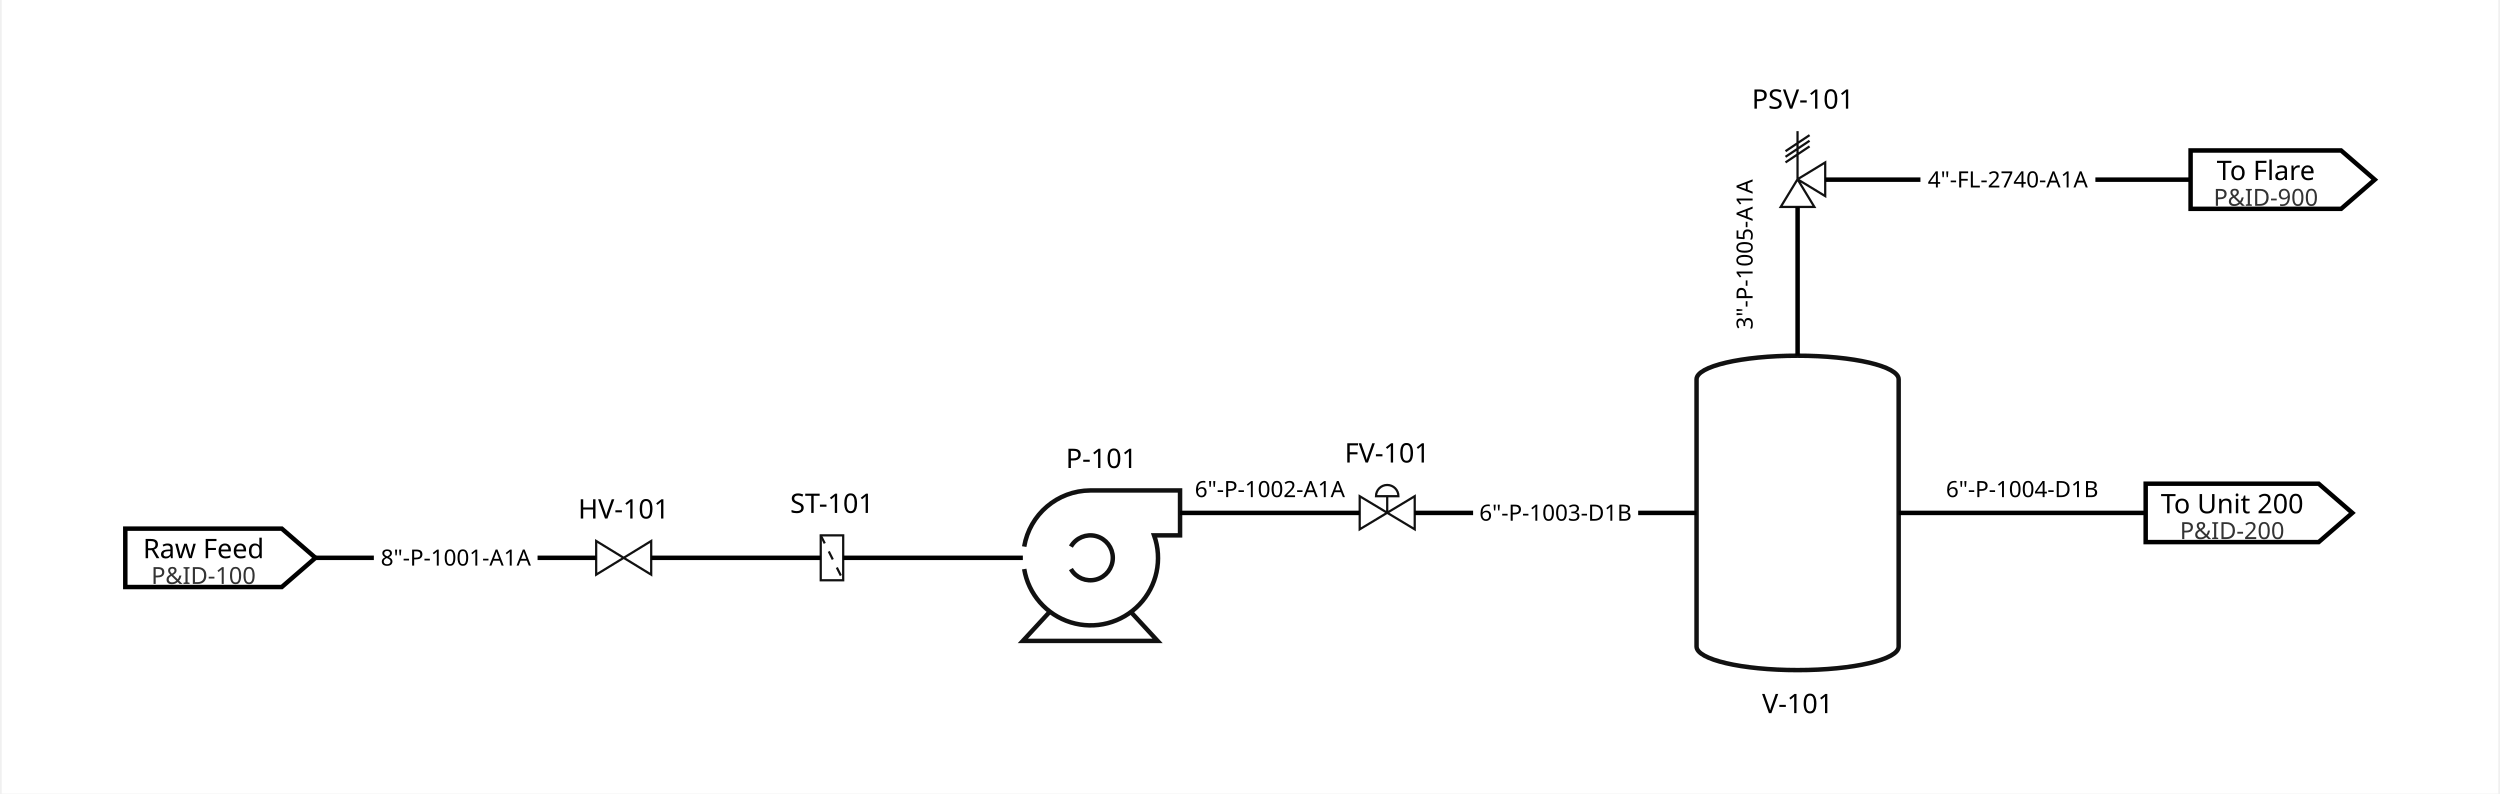
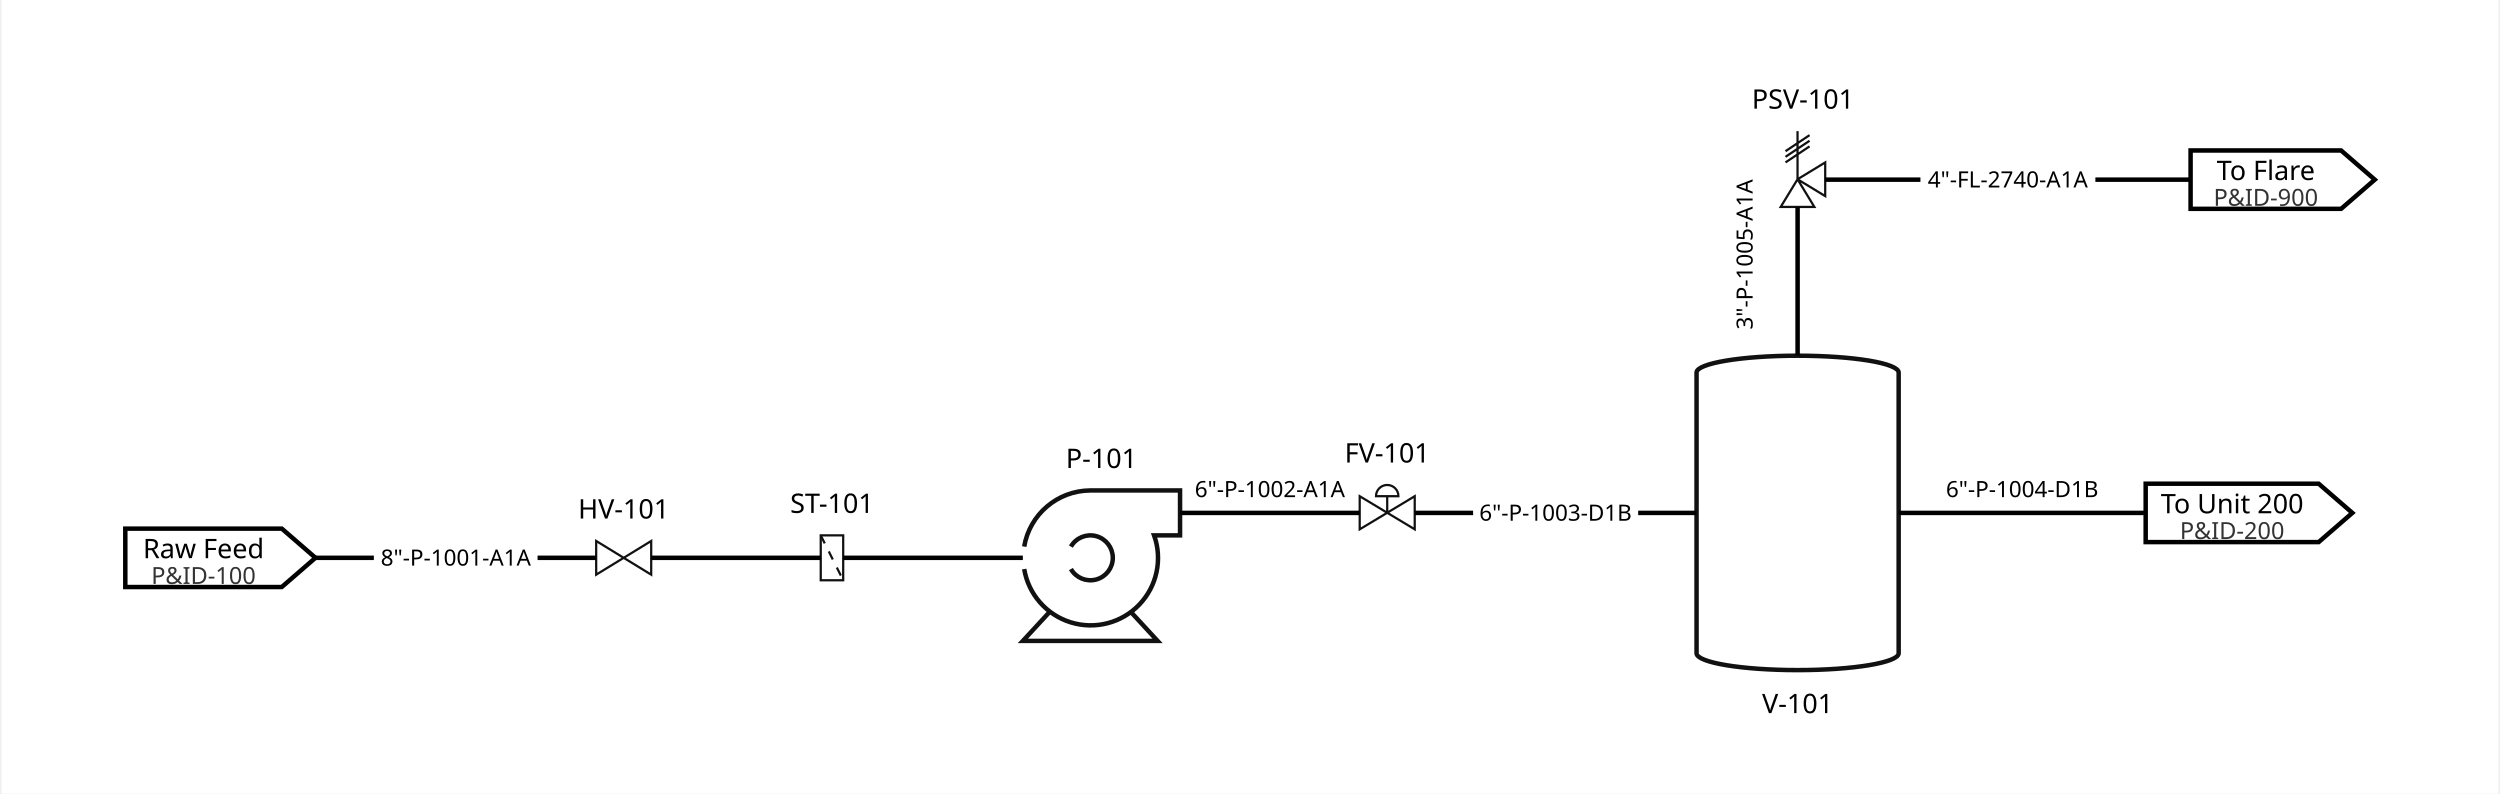
<svg xmlns="http://www.w3.org/2000/svg" width="1112" height="353" viewBox="-29.7 51.6 1111.7 353.4">
  <rect x="-29.7" y="51.6" width="1111.7" height="353.4" fill="white" />
  <defs>
    <symbol id="sym_fitting_strainer" viewBox="0 0 10.0 20.0" overflow="visible">
      <g transform="scale(0.25)">
        <rect x="0.0" y="0.0" width="40.0" height="80.0" fill="white" stroke="#111" stroke-width="4" />
        <path d="M 0.0 0.0 L 40.0 80.0" fill="none" stroke="#111" stroke-width="4" stroke-dasharray="16 16" />
      </g>
    </symbol>
    <symbol id="sym_pump" viewBox="0 0 70.0 67.0" overflow="visible">
      <path d="M 12.0 54.0 L 0.0 67.0 L 60.0 67.0 L 48.0 54.0" fill="white" stroke="#111" stroke-width="2.0" />
      <path d="M 0.6 25.0 A 30.0 30.0 0.0 0 1 30.0 0.0 L 70.0 0.0 L 70.0 20.0 L 58.45 20.0 A 30.0 30.0 0.0 0 1 51.859 50.83 A 30.0 30.0 0.0 0 1 21.341 58.742 A 30.0 30.0 0.0 0 1 0.6 35.0" fill="white" stroke="#111" stroke-width="2.0" />
      <path d="M 21.4 25.0 A 10.0 10.0 0.0 1 1 21.4 35.0" fill="none" stroke="#111" stroke-width="2.0" />
    </symbol>
    <symbol id="sym_valve" viewBox="0 0 24.5 15.0" overflow="visible">
      <g transform="scale(0.25)">
        <path d="M 0.0 60.0 L 0.0 0.0 L 98.0 60.0 L 98.0 0.0 Z" fill="white" stroke="#111" stroke-width="4" />
      </g>
    </symbol>
    <symbol id="sym_valve_control" viewBox="0 0 24.5 19.75" overflow="visible">
      <g transform="scale(0.25)">
        <path d="M 0.0 79.0 L 0.0 20.0 L 98.0 79.0 L 98.0 20.0 Z M 29.0 20.0 A 20.0 20.0 0.0 0 1 49.0 0.0 A 20.0 20.0 0.0 0 1 69.0 20.0 Z M 49.0 20.0 L 49.0 49.0" fill="white" stroke="#111" stroke-width="4" />
      </g>
    </symbol>
    <symbol id="sym_valve_psv" viewBox="0 0 19.821 33.75" overflow="visible">
      <g transform="scale(0.3571429)">
        <path d="M 0.0 94.5 L 21.0 60.0 L 55.5 39.0 L 55.5 81.0 L 21.0 60.0 L 42.0 94.5 Z M 21.0 61.0 L 21.0 0.0 M 6.0 39.0 L 36.0 19.0 M 6.0 32.0 L 36.0 12.0 M 6.0 25.0 L 36.0 5.0" fill="white" stroke="#111" stroke-width="2.8" />
      </g>
    </symbol>
-     <symbol id="sym_vessel_s90x140" viewBox="0 0 90 140" overflow="visible">
-       <path d="M 0 10.5 A 45 10.5 0 0 1 45 0 A 45 10.5 0 0 1 90 10.5 L 90 129.5 A 45 10.5 0 0 1 45 140 A 45 10.5 0 0 1 0 129.5 Z" fill="white" stroke="#111" stroke-width="2" />
+     <symbol id="sym_vessel_90x140_cf99ece5a" viewBox="0 0 90.0 140.0" overflow="visible">
+       <path d="M 0 7.5 A 45 7.5 0 0 1 45 0 A 45 7.5 0 0 1 90 7.5 L 90 132.5 A 45 7.5 0 0 1 45 140 A 45 7.5 0 0 1 0 132.5 Z" fill="white" stroke="#111" stroke-width="2" />
    </symbol>
  </defs>
  <g id="units">
    <polygon points="25.316,287.0 95.0,287.0 110.0,300.0 95.0,313.0 25.316,313.0" fill="transparent" stroke="black" stroke-width="2" />
    <text x="60.158" y="296.0" font-family="sans-serif" font-size="12" text-anchor="middle" dominant-baseline="middle">Raw Feed</text>
    <text x="60.158" y="308.0" font-family="sans-serif" font-size="10.5" text-anchor="middle" dominant-baseline="middle" fill="#333">P&amp;ID-100</text>
    <use href="#sym_valve" x="235" y="292.5" width="24.5" height="15.0" />
    <use href="#sym_fitting_strainer" x="335" y="290" width="10.0" height="20.0" />
    <use href="#sym_pump" x="425" y="270" width="70.0" height="67.0" />
    <use href="#sym_valve_control" x="575" y="267.56" width="24.5" height="19.75" />
-     <use href="#sym_vessel_s90x140" x="725" y="210" width="90" height="140" />
+     <use href="#sym_vessel_90x140_cf99ece5a" x="725" y="210" width="90" height="140" />
    <use href="#sym_valve_psv" x="762.47" y="110" width="19.821" height="33.75" />
    <polygon points="945.0,118.6 1012.02,118.6 1027.02,131.6 1012.02,144.6 945.0,144.6" fill="transparent" stroke="black" stroke-width="2" />
    <text x="978.51" y="127.6" font-family="sans-serif" font-size="12" text-anchor="middle" dominant-baseline="middle">To Flare</text>
    <text x="978.51" y="139.6" font-family="sans-serif" font-size="10.5" text-anchor="middle" dominant-baseline="middle" fill="#333">P&amp;ID-900</text>
    <polygon points="925.0,267.0 1002.028,267.0 1017.028,280.0 1002.028,293.0 925.0,293.0" fill="transparent" stroke="black" stroke-width="2" />
    <text x="963.514" y="276.0" font-family="sans-serif" font-size="12" text-anchor="middle" dominant-baseline="middle">To Unit 200</text>
    <text x="963.514" y="288.0" font-family="sans-serif" font-size="10.5" text-anchor="middle" dominant-baseline="middle" fill="#333">P&amp;ID-200</text>
  </g>
  <g id="streams">
    <path d="M 110.0,300.0 L 235.0,300.0" fill="none" stroke="black" stroke-width="2" />
    <path d="M 259.5,300.0 L 335.0,300.0" fill="none" stroke="black" stroke-width="2" />
    <path d="M 345.0,300.0 L 425.0,300.0" fill="none" stroke="black" stroke-width="2" />
    <path d="M 495.0,280.0 L 575.0,280.0" fill="none" stroke="black" stroke-width="2" />
    <path d="M 599.5,280.0 L 725.0,280.0" fill="none" stroke="black" stroke-width="2" />
    <path d="M 815.0,280.0 L 925.0,280.0" fill="none" stroke="black" stroke-width="2" />
    <path d="M 770.0,210.0 L 770.0,143.75" fill="none" stroke="black" stroke-width="2" />
    <path d="M 782.289,131.6 L 945.0,131.6" fill="none" stroke="black" stroke-width="2" />
    <rect x="136.0" y="293.5" width="72.9" height="13.0" fill="white" />
    <text x="172.5" y="300.0" font-family="sans-serif" font-size="10" text-anchor="middle" dominant-baseline="middle" fill="black">8"-P-1001-A1A</text>
    <rect x="498.5" y="263.0" width="72.9" height="13.0" fill="white" />
    <text x="535.0" y="269.5" font-family="sans-serif" font-size="10" text-anchor="middle" dominant-baseline="middle" fill="black">6"-P-1002-A1A</text>
    <rect x="625.5" y="273.5" width="73.5" height="13.0" fill="white" />
    <text x="662.2" y="280.0" font-family="sans-serif" font-size="10" text-anchor="middle" dominant-baseline="middle" fill="black">6"-P-1003-D1B</text>
    <rect x="833.3" y="263.0" width="73.5" height="13.0" fill="white" />
    <text x="870.0" y="269.5" font-family="sans-serif" font-size="10" text-anchor="middle" dominant-baseline="middle" fill="black">6"-P-1004-D1B</text>
    <rect x="740.0" y="128.4" width="13.0" height="72.9" fill="white" />
    <text x="746.5" y="164.9" font-family="sans-serif" font-size="10" text-anchor="middle" dominant-baseline="middle" fill="black" transform="rotate(-90, 746.5, 164.9)">3"-P-1005-A1A</text>
    <rect x="824.7" y="125.1" width="77.9" height="13.0" fill="white" />
    <text x="863.6" y="131.6" font-family="sans-serif" font-size="10" text-anchor="middle" dominant-baseline="middle" fill="black">4"-FL-2740-A1A</text>
  </g>
  <g id="unit_labels">
    <rect x="222.9" y="270.5" width="48.7" height="15.0" fill="white" />
    <text x="247.25" y="282.5" font-family="sans-serif" font-size="12" text-anchor="middle" dominant-baseline="baseline">HV-101</text>
    <rect x="316.3" y="268.0" width="47.3" height="15.0" fill="white" />
    <text x="340.0" y="280.0" font-family="sans-serif" font-size="12" text-anchor="middle" dominant-baseline="baseline">ST-101</text>
    <rect x="440.0" y="248.0" width="40.0" height="15.0" fill="white" />
    <text x="460.0" y="260.0" font-family="sans-serif" font-size="12" text-anchor="middle" dominant-baseline="baseline">P-101</text>
    <rect x="563.6" y="245.6" width="47.3" height="15.0" fill="white" />
    <text x="587.25" y="257.558" font-family="sans-serif" font-size="12" text-anchor="middle" dominant-baseline="baseline">FV-101</text>
    <rect x="750.0" y="357.5" width="40.0" height="15.0" fill="white" />
    <text x="770.0" y="365.0" font-family="sans-serif" font-size="12" text-anchor="middle" dominant-baseline="middle">V-101</text>
    <rect x="744.4" y="88.0" width="56.0" height="15.0" fill="white" />
    <text x="772.379" y="100" font-family="sans-serif" font-size="12" text-anchor="middle" dominant-baseline="baseline">PSV-101</text>
  </g>
</svg>
